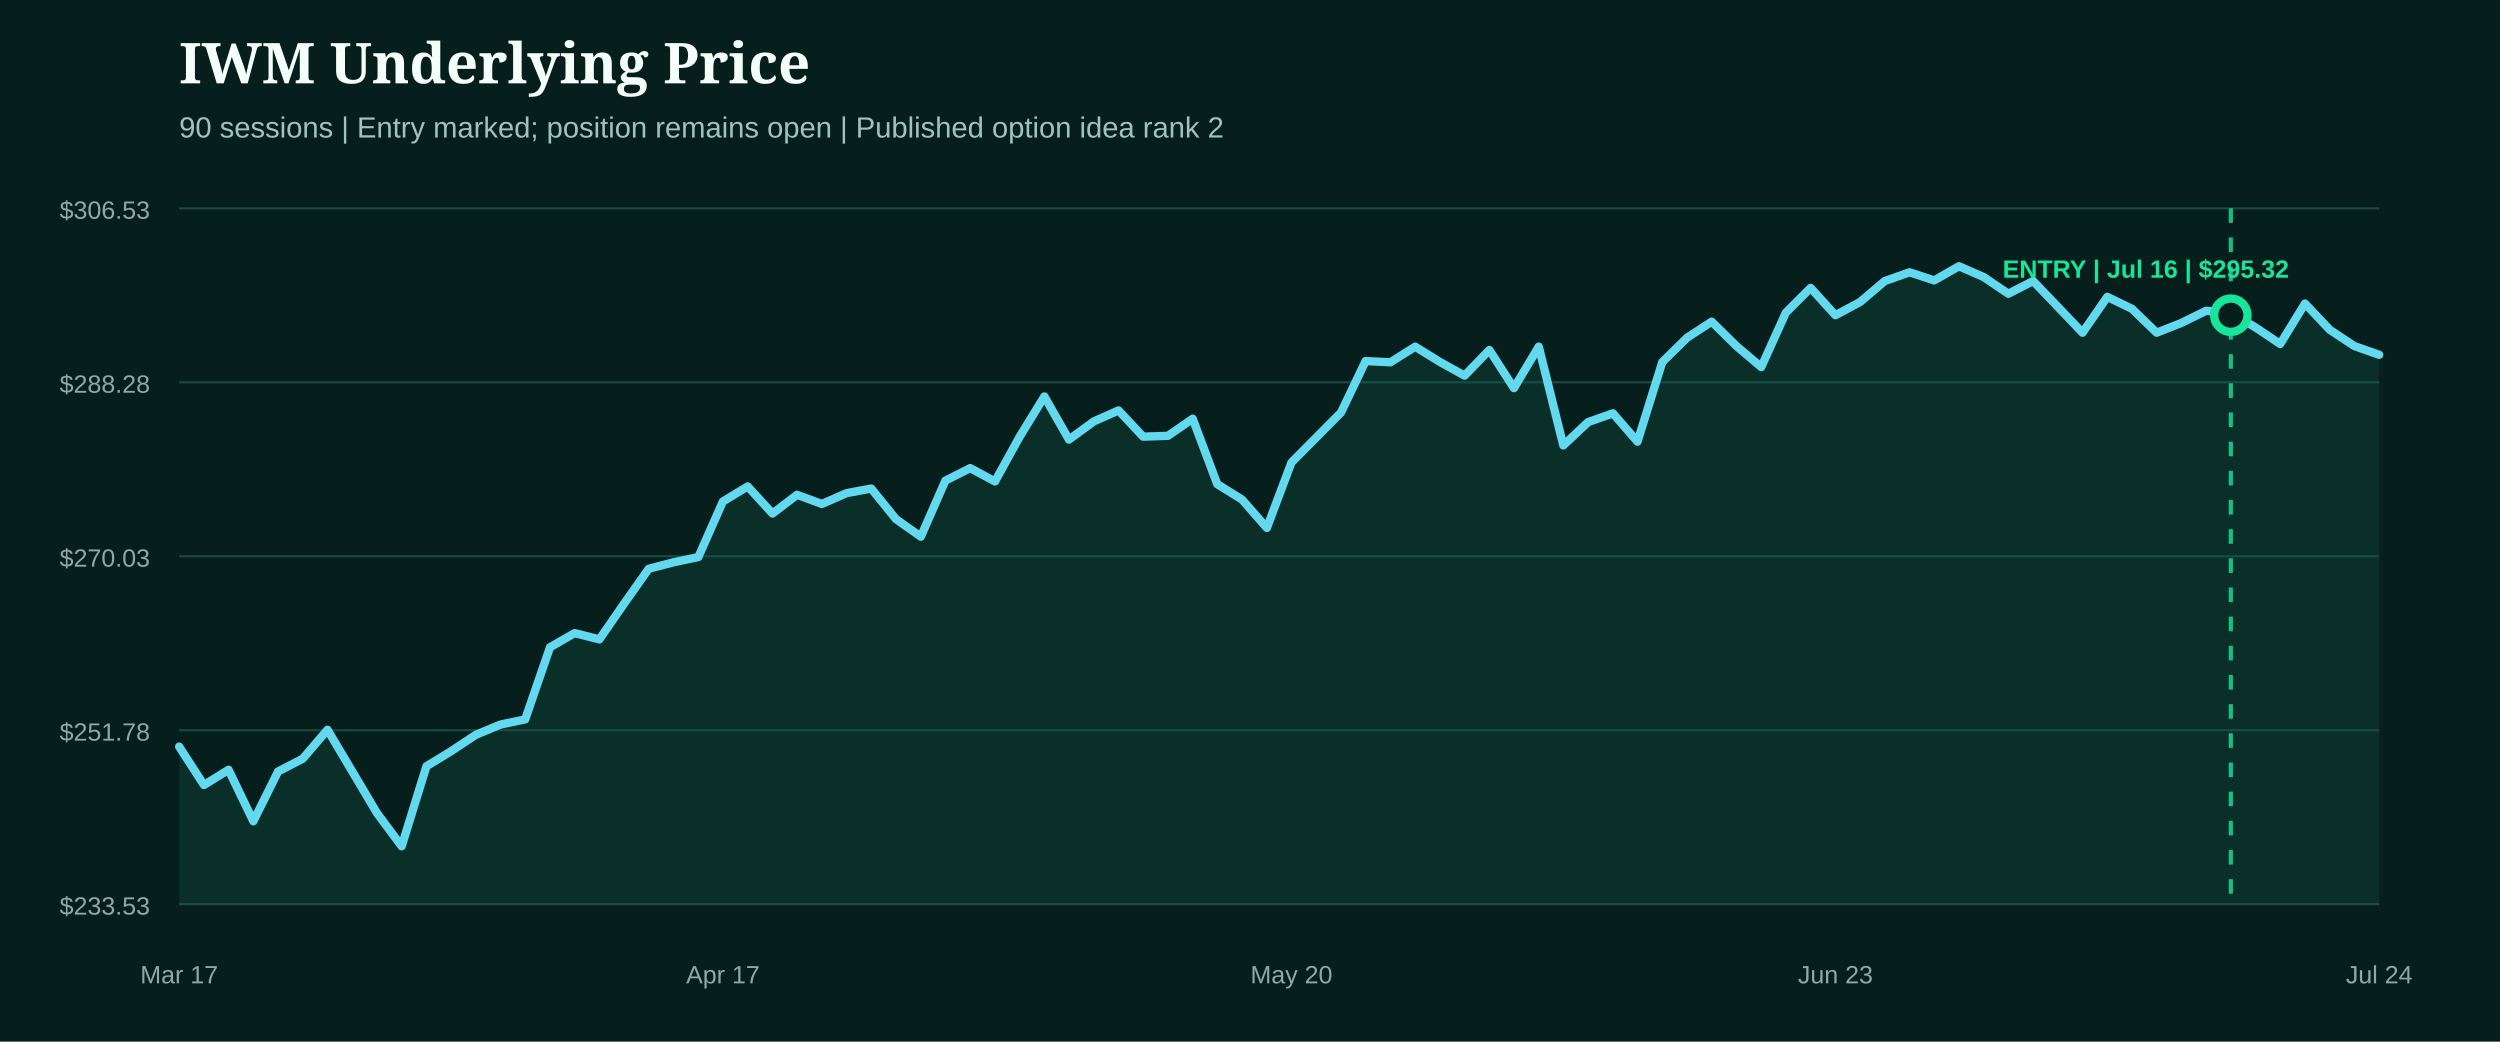
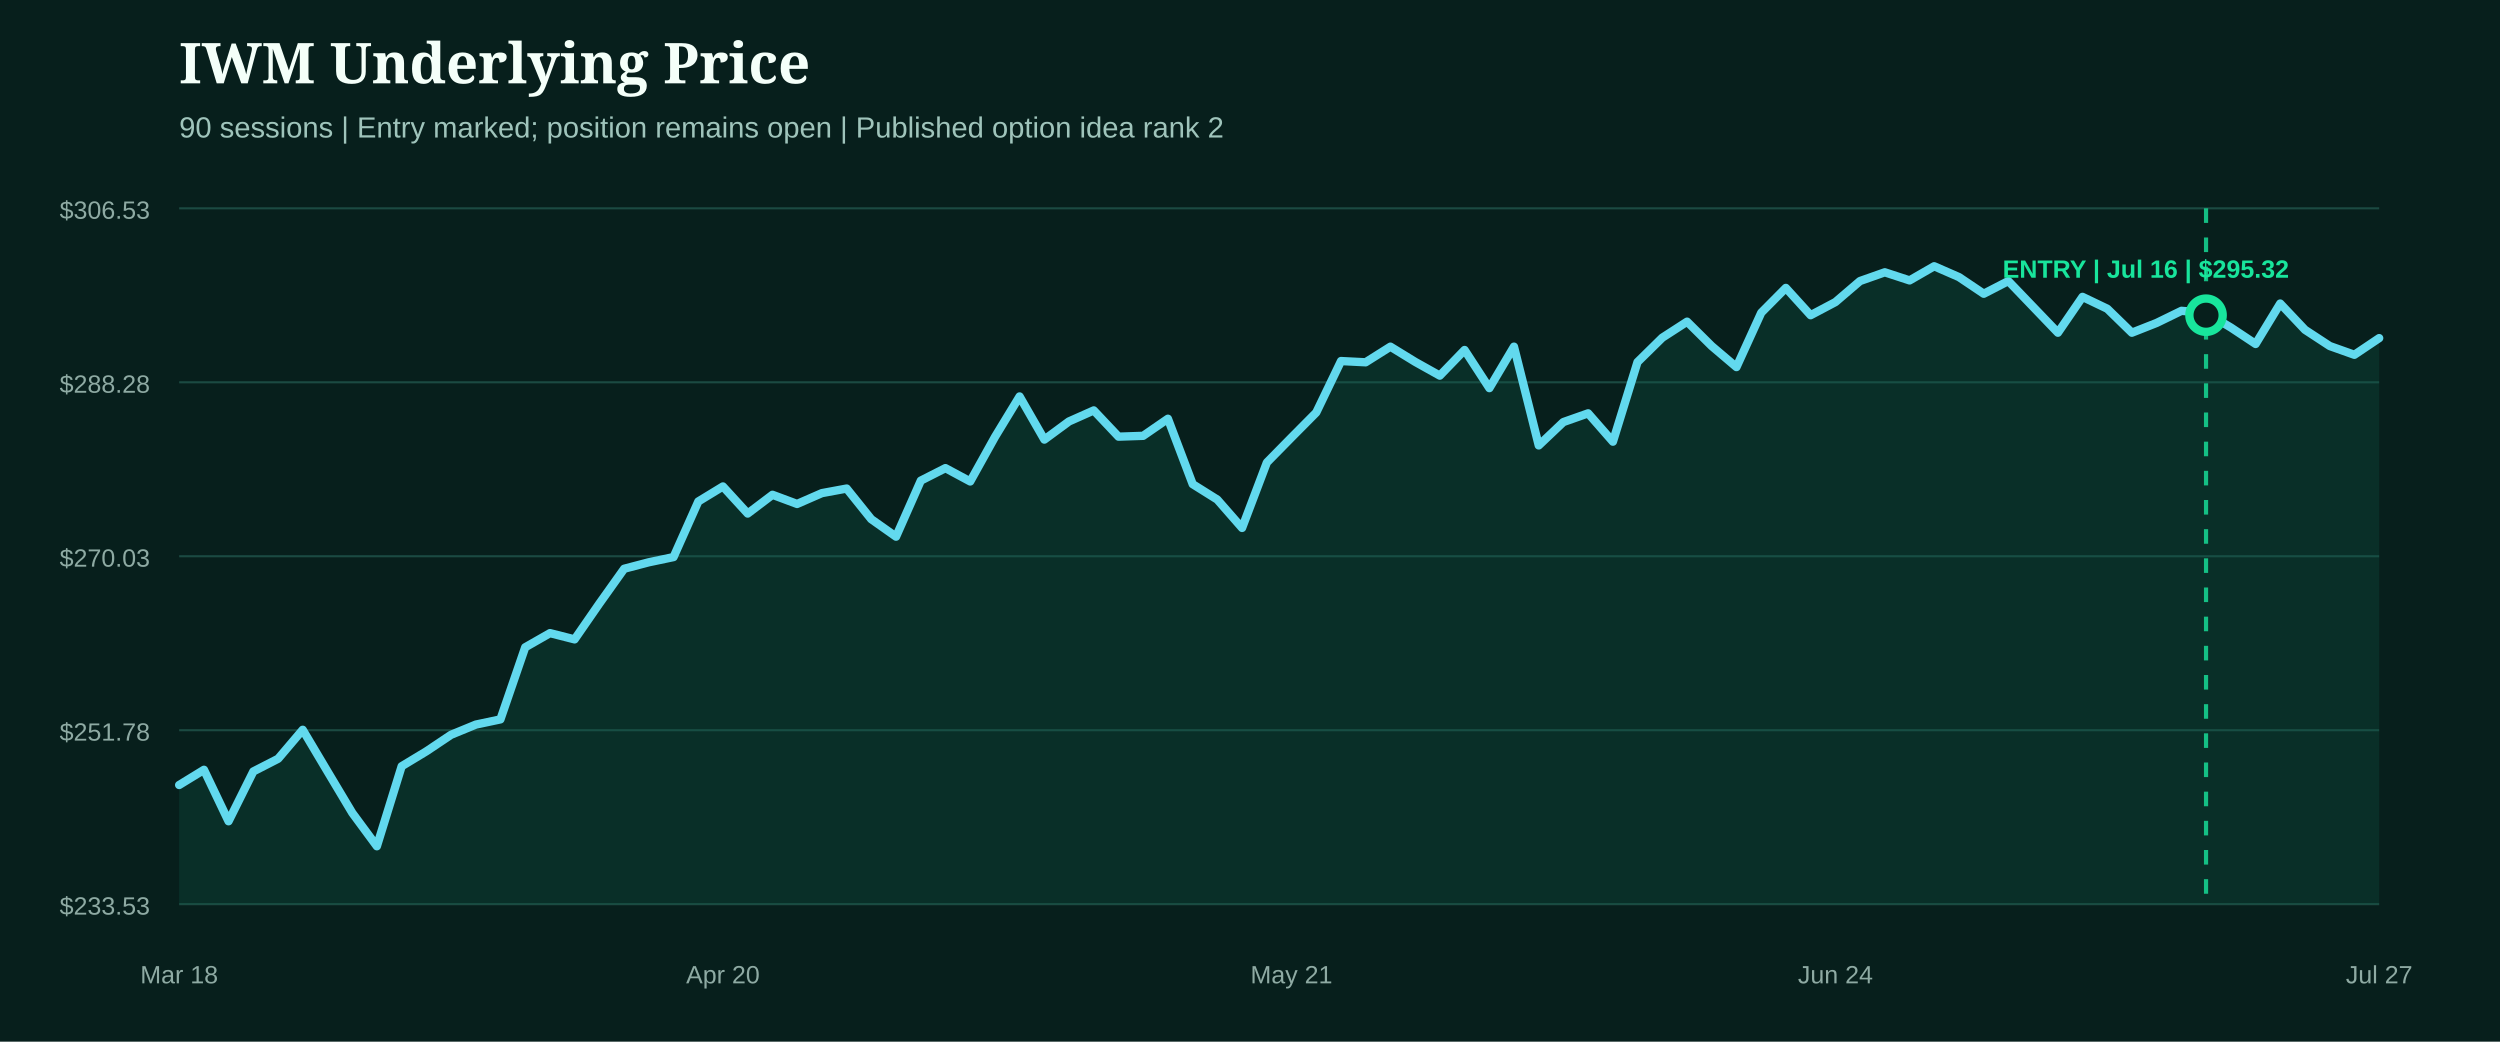
<svg xmlns="http://www.w3.org/2000/svg" width="1200" height="500" viewBox="0 0 1200 500" role="img" aria-label="IWM underlying price from entry">
  <rect width="1200" height="500" fill="#071f1c" />
  <style>.head{fill:#f4fff9;font:800 27px Georgia,serif}.sub{fill:#9fc4bb;font:14px Arial,sans-serif}.axis{fill:#8eaaa3;font:12px Arial,sans-serif}.marker{font:800 12px Arial,sans-serif}</style>
  <text x="86" y="40" class="head">IWM Underlying Price</text>
  <text x="86" y="66" class="sub">90 sessions | Entry marked; position remains open | Published option idea rank 2</text>
  <line x1="86" x2="1142" y1="100.0" y2="100.0" stroke="#1b4a42" stroke-width="1" />
  <text x="72" y="105.0" text-anchor="end" class="axis">$306.53</text>
  <line x1="86" x2="1142" y1="183.5" y2="183.5" stroke="#1b4a42" stroke-width="1" />
  <text x="72" y="188.5" text-anchor="end" class="axis">$288.28</text>
  <line x1="86" x2="1142" y1="267.0" y2="267.0" stroke="#1b4a42" stroke-width="1" />
  <text x="72" y="272.0" text-anchor="end" class="axis">$270.03</text>
  <line x1="86" x2="1142" y1="350.5" y2="350.5" stroke="#1b4a42" stroke-width="1" />
  <text x="72" y="355.5" text-anchor="end" class="axis">$251.78</text>
  <line x1="86" x2="1142" y1="434.0" y2="434.0" stroke="#1b4a42" stroke-width="1" />
  <text x="72" y="439.0" text-anchor="end" class="axis">$233.53</text>
-   <path d="M86.0,358.4 L97.9,376.8 L109.7,369.5 L121.6,394.2 L133.5,370.3 L145.3,364.2 L157.2,350.3 L169.1,370.3 L180.9,390.2 L192.8,406.2 L204.7,367.8 L216.5,360.6 L228.4,352.7 L240.2,347.8 L252.1,345.3 L264.0,310.7 L275.8,303.9 L287.7,306.9 L299.6,289.7 L311.4,273.0 L323.3,269.9 L335.2,267.4 L347.0,240.7 L358.9,233.5 L370.8,246.5 L382.6,237.5 L394.5,241.9 L406.4,236.7 L418.2,234.5 L430.1,249.2 L442.0,257.6 L453.8,230.7 L465.7,224.7 L477.6,231.1 L489.4,209.7 L501.3,190.3 L513.1,211.0 L525.0,202.3 L536.9,197.0 L548.7,209.6 L560.6,209.2 L572.5,201.0 L584.3,232.4 L596.2,239.8 L608.1,253.4 L619.9,222.0 L631.8,210.0 L643.7,198.0 L655.5,173.3 L667.4,173.9 L679.3,166.4 L691.1,173.7 L703.0,180.3 L714.9,168.0 L726.7,186.3 L738.6,166.4 L750.4,213.8 L762.3,202.6 L774.2,198.4 L786.0,212.0 L797.9,173.8 L809.8,162.1 L821.6,154.4 L833.5,166.1 L845.4,176.2 L857.2,150.1 L869.1,138.2 L881.0,151.3 L892.8,145.0 L904.7,134.9 L916.6,130.7 L928.4,134.6 L940.3,127.8 L952.2,133.0 L964.0,141.0 L975.9,134.9 L987.8,147.3 L999.6,159.7 L1011.5,142.5 L1023.3,148.2 L1035.2,159.7 L1047.1,155.0 L1058.9,149.2 L1070.8,150.1 L1082.7,157.2 L1094.5,165.1 L1106.4,145.7 L1118.3,158.3 L1130.1,166.1 L1142.0,170.3 L1142.0,434.0 L86.0,434.0 Z" fill="#0f5949" opacity="0.28" />
-   <path d="M86.0,358.4 L97.9,376.8 L109.7,369.5 L121.6,394.2 L133.5,370.3 L145.3,364.2 L157.2,350.3 L169.1,370.3 L180.9,390.2 L192.8,406.2 L204.7,367.8 L216.5,360.6 L228.4,352.7 L240.2,347.8 L252.1,345.3 L264.0,310.7 L275.8,303.9 L287.7,306.9 L299.6,289.7 L311.4,273.0 L323.3,269.9 L335.2,267.4 L347.0,240.7 L358.9,233.5 L370.8,246.5 L382.6,237.5 L394.5,241.9 L406.4,236.7 L418.2,234.5 L430.1,249.2 L442.0,257.6 L453.8,230.7 L465.7,224.7 L477.6,231.1 L489.4,209.7 L501.3,190.3 L513.1,211.0 L525.0,202.3 L536.9,197.0 L548.7,209.6 L560.6,209.2 L572.5,201.0 L584.3,232.4 L596.2,239.8 L608.1,253.4 L619.9,222.0 L631.8,210.0 L643.7,198.0 L655.5,173.3 L667.4,173.9 L679.3,166.4 L691.1,173.7 L703.0,180.3 L714.9,168.0 L726.7,186.3 L738.6,166.4 L750.4,213.8 L762.3,202.6 L774.2,198.4 L786.0,212.0 L797.9,173.8 L809.8,162.1 L821.6,154.4 L833.5,166.1 L845.4,176.2 L857.2,150.1 L869.1,138.2 L881.0,151.3 L892.8,145.0 L904.7,134.9 L916.6,130.7 L928.4,134.6 L940.3,127.8 L952.2,133.0 L964.0,141.0 L975.9,134.9 L987.8,147.3 L999.6,159.7 L1011.5,142.5 L1023.3,148.2 L1035.2,159.7 L1047.1,155.0 L1058.9,149.2 L1070.8,150.1 L1082.7,157.2 L1094.5,165.1 L1106.4,145.7 L1118.3,158.3 L1130.1,166.1 L1142.0,170.3" fill="none" stroke="#62d9ee" stroke-width="4" stroke-linecap="round" stroke-linejoin="round" />
+   <path d="M86.0,376.8 L97.9,369.5 L109.7,394.2 L121.6,370.3 L133.5,364.2 L145.3,350.3 L157.2,370.3 L169.1,390.2 L180.9,406.2 L192.8,367.8 L204.7,360.6 L216.5,352.7 L228.4,347.8 L240.2,345.3 L252.1,310.7 L264.0,303.9 L275.8,306.9 L287.7,289.7 L299.6,273.0 L311.4,269.9 L323.3,267.4 L335.2,240.7 L347.0,233.5 L358.9,246.5 L370.8,237.5 L382.6,241.9 L394.5,236.7 L406.4,234.5 L418.2,249.2 L430.1,257.6 L442.0,230.7 L453.8,224.7 L465.7,231.1 L477.6,209.7 L489.4,190.3 L501.3,211.0 L513.1,202.3 L525.0,197.0 L536.9,209.6 L548.7,209.2 L560.6,201.0 L572.5,232.4 L584.3,239.8 L596.2,253.4 L608.1,222.0 L619.9,210.0 L631.8,198.0 L643.7,173.3 L655.5,173.9 L667.4,166.4 L679.3,173.7 L691.1,180.3 L703.0,168.0 L714.9,186.3 L726.7,166.4 L738.6,213.8 L750.4,202.6 L762.3,198.4 L774.2,212.0 L786.0,173.8 L797.9,162.1 L809.8,154.4 L821.6,166.1 L833.5,176.2 L845.4,150.1 L857.2,138.2 L869.1,151.3 L881.0,145.0 L892.8,134.9 L904.7,130.7 L916.6,134.6 L928.4,127.8 L940.3,133.0 L952.2,141.0 L964.0,134.9 L975.9,147.3 L987.8,159.7 L999.6,142.5 L1011.5,148.2 L1023.3,159.7 L1035.2,155.0 L1047.1,149.2 L1058.9,150.1 L1070.8,157.2 L1082.7,165.1 L1094.5,145.7 L1106.4,158.3 L1118.3,166.1 L1130.1,170.3 L1142.0,162.3 L1142.0,434.0 L86.0,434.0 Z" fill="#0f5949" opacity="0.28" />
+   <path d="M86.0,376.8 L97.9,369.5 L109.7,394.2 L121.6,370.3 L133.5,364.2 L145.3,350.3 L157.2,370.3 L169.1,390.2 L180.9,406.2 L192.8,367.8 L204.7,360.6 L216.5,352.7 L228.4,347.8 L240.2,345.3 L252.1,310.7 L264.0,303.9 L275.8,306.9 L287.7,289.7 L299.6,273.0 L311.4,269.9 L323.3,267.4 L335.2,240.7 L347.0,233.5 L358.9,246.5 L370.8,237.5 L382.6,241.9 L394.5,236.7 L406.4,234.5 L418.2,249.2 L430.1,257.6 L442.0,230.7 L453.8,224.7 L465.7,231.1 L477.6,209.7 L489.4,190.3 L501.3,211.0 L513.1,202.3 L525.0,197.0 L536.9,209.6 L548.7,209.2 L560.6,201.0 L572.5,232.4 L584.3,239.8 L596.2,253.4 L608.1,222.0 L619.9,210.0 L631.8,198.0 L643.7,173.3 L655.5,173.9 L667.4,166.4 L679.3,173.7 L691.1,180.3 L703.0,168.0 L714.9,186.3 L726.7,166.4 L738.6,213.8 L750.4,202.6 L762.3,198.4 L774.2,212.0 L786.0,173.8 L797.9,162.1 L809.8,154.4 L821.6,166.1 L833.5,176.2 L845.4,150.1 L857.2,138.2 L869.1,151.3 L881.0,145.0 L892.8,134.9 L904.7,130.7 L916.6,134.6 L928.4,127.8 L940.3,133.0 L952.2,141.0 L964.0,134.9 L975.9,147.3 L987.8,159.7 L999.6,142.5 L1011.5,148.2 L1023.3,159.7 L1035.2,155.0 L1047.1,149.2 L1058.9,150.1 L1070.8,157.2 L1082.7,165.1 L1094.5,145.7 L1106.4,158.3 L1118.3,166.1 L1130.1,170.3 L1142.0,162.3" fill="none" stroke="#62d9ee" stroke-width="4" stroke-linecap="round" stroke-linejoin="round" />
  <g>
-     <line x1="1070.8" x2="1070.8" y1="100" y2="434" stroke="#18e59c" stroke-width="2" stroke-dasharray="7 7" opacity="0.8" />
-     <circle cx="1070.8" cy="151.3" r="8" fill="#071f1c" stroke="#18e59c" stroke-width="4" />
+     <line x1="1058.9" x2="1058.9" y1="100" y2="434" stroke="#18e59c" stroke-width="2" stroke-dasharray="7 7" opacity="0.8" />
+     <circle cx="1058.9" cy="151.3" r="8" fill="#071f1c" stroke="#18e59c" stroke-width="4" />
    <text x="1030.0" y="133.3" text-anchor="middle" class="marker" fill="#18e59c">ENTRY | Jul 16 | $295.32</text>
  </g>
-   <text x="86.0" y="472" text-anchor="middle" class="axis">Mar 17</text>
-   <text x="347.0" y="472" text-anchor="middle" class="axis">Apr 17</text>
-   <text x="619.9" y="472" text-anchor="middle" class="axis">May 20</text>
-   <text x="881.0" y="472" text-anchor="middle" class="axis">Jun 23</text>
-   <text x="1142.0" y="472" text-anchor="middle" class="axis">Jul 24</text>
+   <text x="86.0" y="472" text-anchor="middle" class="axis">Mar 18</text>
+   <text x="347.0" y="472" text-anchor="middle" class="axis">Apr 20</text>
+   <text x="619.9" y="472" text-anchor="middle" class="axis">May 21</text>
+   <text x="881.0" y="472" text-anchor="middle" class="axis">Jun 24</text>
+   <text x="1142.0" y="472" text-anchor="middle" class="axis">Jul 27</text>
</svg>
